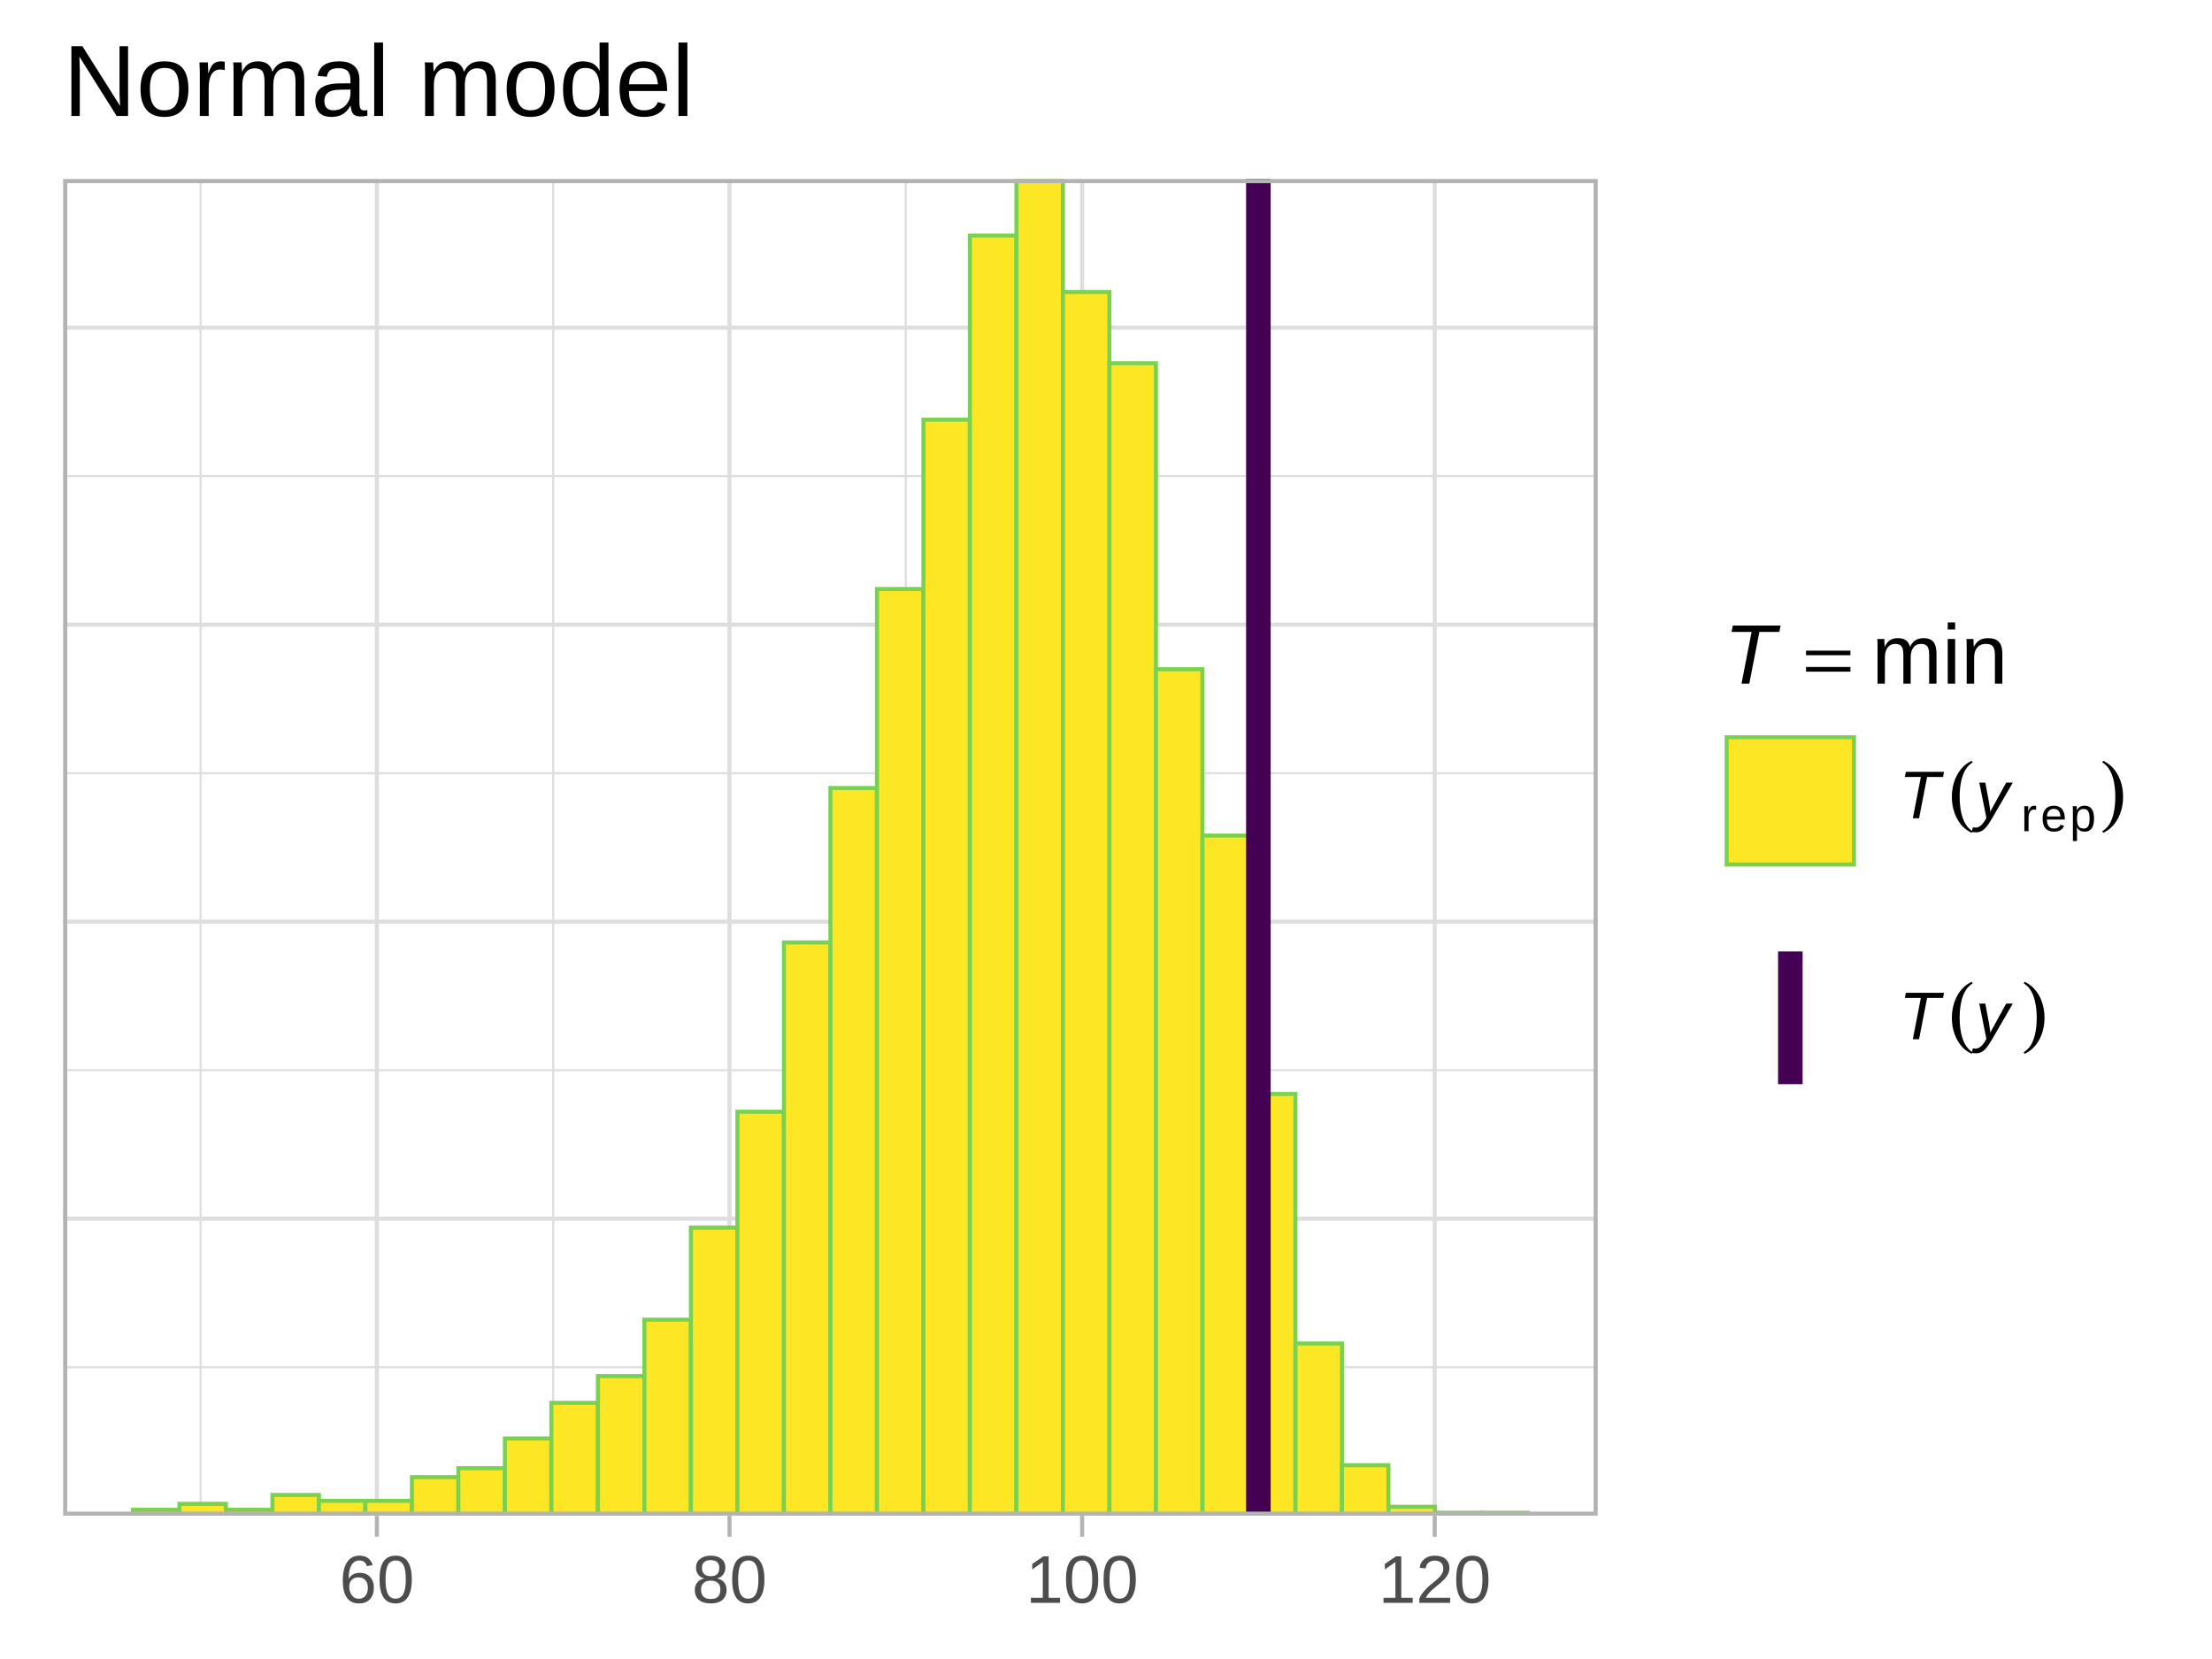
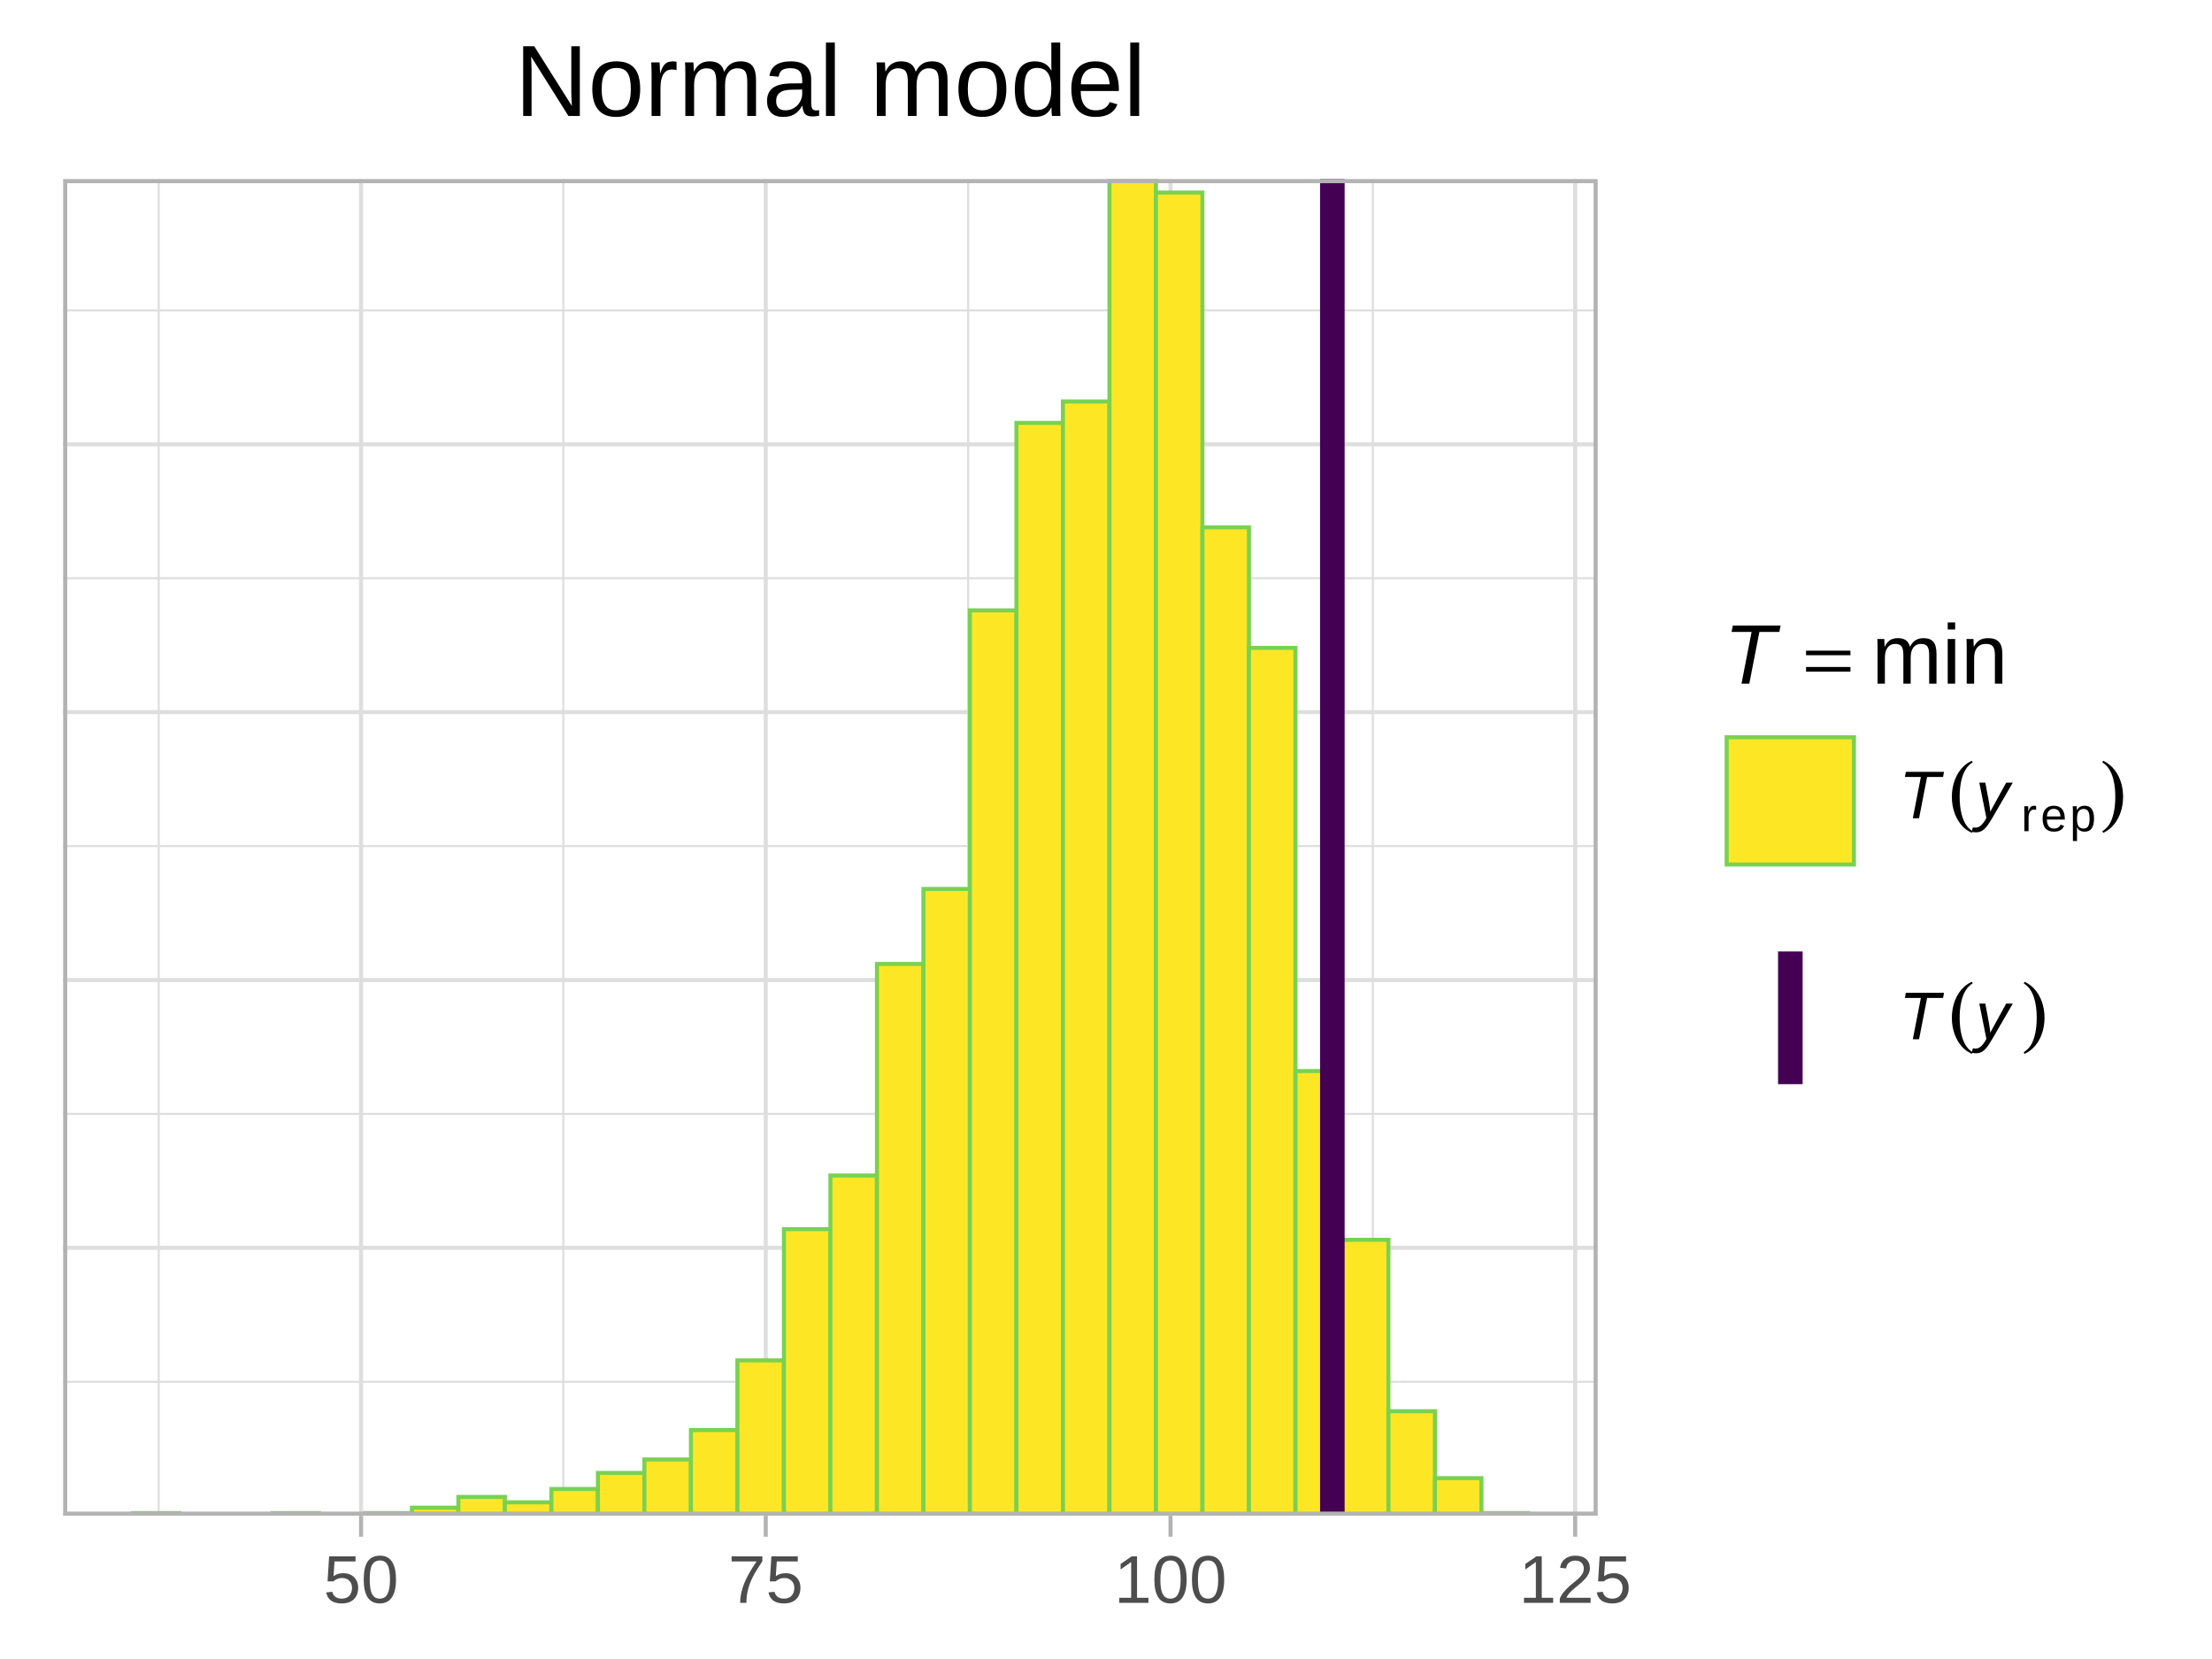
<svg xmlns="http://www.w3.org/2000/svg" class="svglite" width="288.00pt" height="216.00pt" viewBox="0 0 288.00 216.00">
  <defs>
    <style type="text/css">
    .svglite line, .svglite polyline, .svglite polygon, .svglite path, .svglite rect, .svglite circle {
      fill: none;
      stroke: #000000;
      stroke-linecap: round;
      stroke-linejoin: round;
      stroke-miterlimit: 10.00;
    }
    .svglite text {
      white-space: pre;
    }
  </style>
  </defs>
  <rect width="100%" height="100%" style="stroke: none; fill: #FFFFFF;" />
  <defs>
    <clipPath id="cpMC4wMHwyODguMDB8MC4wMHwyMTYuMDA=">
      <rect x="0.00" y="0.00" width="288.00" height="216.00" />
    </clipPath>
  </defs>
  <g clip-path="url(#cpMC4wMHwyODguMDB8MC4wMHwyMTYuMDA=)">
    <rect x="0.00" y="-0" width="288.00" height="216.00" style="stroke-width: 1.07; stroke: #FFFFFF; fill: #FFFFFF;" />
  </g>
  <defs>
    <clipPath id="cpOC4yMnwyMDguMDJ8MjMuMzJ8MTk3LjM1">
      <rect x="8.22" y="23.32" width="199.80" height="174.02" />
    </clipPath>
  </defs>
  <g clip-path="url(#cpOC4yMnwyMDguMDJ8MjMuMzJ8MTk3LjM1)">
    <rect x="8.22" y="23.32" width="199.80" height="174.02" style="stroke-width: 1.07; stroke: none; fill: #FFFFFF;" />
-     <polyline points="8.22,178.01 208.02,178.01 " style="stroke-width: 0.27; stroke: #DEDEDE; stroke-linecap: butt;" />
-     <polyline points="8.22,139.34 208.02,139.34 " style="stroke-width: 0.27; stroke: #DEDEDE; stroke-linecap: butt;" />
-     <polyline points="8.22,100.67 208.02,100.67 " style="stroke-width: 0.27; stroke: #DEDEDE; stroke-linecap: butt;" />
-     <polyline points="8.22,61.99 208.02,61.99 " style="stroke-width: 0.27; stroke: #DEDEDE; stroke-linecap: butt;" />
-     <polyline points="8.22,23.32 208.02,23.32 " style="stroke-width: 0.27; stroke: #DEDEDE; stroke-linecap: butt;" />
-     <polyline points="26.12,197.35 26.12,23.32 " style="stroke-width: 0.27; stroke: #DEDEDE; stroke-linecap: butt;" />
-     <polyline points="72.03,197.35 72.03,23.32 " style="stroke-width: 0.27; stroke: #DEDEDE; stroke-linecap: butt;" />
-     <polyline points="117.93,197.35 117.93,23.32 " style="stroke-width: 0.27; stroke: #DEDEDE; stroke-linecap: butt;" />
-     <polyline points="163.84,197.35 163.84,23.32 " style="stroke-width: 0.27; stroke: #DEDEDE; stroke-linecap: butt;" />
+     <polyline points="8.22,179.91 208.02,179.91 " style="stroke-width: 0.27; stroke: #DEDEDE; stroke-linecap: butt;" />
+     <polyline points="8.22,145.03 208.02,145.03 " style="stroke-width: 0.27; stroke: #DEDEDE; stroke-linecap: butt;" />
+     <polyline points="8.22,110.16 208.02,110.16 " style="stroke-width: 0.27; stroke: #DEDEDE; stroke-linecap: butt;" />
+     <polyline points="8.22,75.28 208.02,75.28 " style="stroke-width: 0.27; stroke: #DEDEDE; stroke-linecap: butt;" />
+     <polyline points="8.22,40.41 208.02,40.41 " style="stroke-width: 0.27; stroke: #DEDEDE; stroke-linecap: butt;" />
+     <polyline points="20.66,197.35 20.66,23.32 " style="stroke-width: 0.27; stroke: #DEDEDE; stroke-linecap: butt;" />
+     <polyline points="73.35,197.35 73.35,23.32 " style="stroke-width: 0.27; stroke: #DEDEDE; stroke-linecap: butt;" />
+     <polyline points="126.05,197.35 126.05,23.32 " style="stroke-width: 0.27; stroke: #DEDEDE; stroke-linecap: butt;" />
+     <polyline points="178.74,197.35 178.74,23.32 " style="stroke-width: 0.27; stroke: #DEDEDE; stroke-linecap: butt;" />
    <polyline points="8.22,197.35 208.02,197.35 " style="stroke-width: 0.53; stroke: #DEDEDE; stroke-linecap: butt;" />
-     <polyline points="8.22,158.67 208.02,158.67 " style="stroke-width: 0.53; stroke: #DEDEDE; stroke-linecap: butt;" />
-     <polyline points="8.22,120.00 208.02,120.00 " style="stroke-width: 0.53; stroke: #DEDEDE; stroke-linecap: butt;" />
-     <polyline points="8.22,81.33 208.02,81.33 " style="stroke-width: 0.53; stroke: #DEDEDE; stroke-linecap: butt;" />
-     <polyline points="8.22,42.66 208.02,42.66 " style="stroke-width: 0.53; stroke: #DEDEDE; stroke-linecap: butt;" />
-     <polyline points="49.07,197.35 49.07,23.32 " style="stroke-width: 0.53; stroke: #DEDEDE; stroke-linecap: butt;" />
-     <polyline points="94.98,197.35 94.98,23.32 " style="stroke-width: 0.53; stroke: #DEDEDE; stroke-linecap: butt;" />
-     <polyline points="140.89,197.35 140.89,23.32 " style="stroke-width: 0.53; stroke: #DEDEDE; stroke-linecap: butt;" />
-     <polyline points="186.80,197.35 186.80,23.32 " style="stroke-width: 0.53; stroke: #DEDEDE; stroke-linecap: butt;" />
-     <rect x="17.30" y="196.57" width="6.05" height="0.77" style="stroke-width: 0.53; stroke: #7AD151; stroke-linecap: butt; stroke-linejoin: miter; fill: #FDE725;" />
-     <rect x="23.36" y="195.80" width="6.05" height="1.55" style="stroke-width: 0.53; stroke: #7AD151; stroke-linecap: butt; stroke-linejoin: miter; fill: #FDE725;" />
-     <rect x="29.41" y="196.57" width="6.05" height="0.77" style="stroke-width: 0.53; stroke: #7AD151; stroke-linecap: butt; stroke-linejoin: miter; fill: #FDE725;" />
-     <rect x="35.47" y="194.64" width="6.05" height="2.71" style="stroke-width: 0.53; stroke: #7AD151; stroke-linecap: butt; stroke-linejoin: miter; fill: #FDE725;" />
-     <rect x="41.52" y="195.41" width="6.05" height="1.93" style="stroke-width: 0.53; stroke: #7AD151; stroke-linecap: butt; stroke-linejoin: miter; fill: #FDE725;" />
-     <rect x="47.57" y="195.41" width="6.05" height="1.93" style="stroke-width: 0.53; stroke: #7AD151; stroke-linecap: butt; stroke-linejoin: miter; fill: #FDE725;" />
-     <rect x="53.63" y="192.32" width="6.05" height="5.03" style="stroke-width: 0.53; stroke: #7AD151; stroke-linecap: butt; stroke-linejoin: miter; fill: #FDE725;" />
-     <rect x="59.68" y="191.16" width="6.05" height="6.19" style="stroke-width: 0.53; stroke: #7AD151; stroke-linecap: butt; stroke-linejoin: miter; fill: #FDE725;" />
-     <rect x="65.74" y="187.29" width="6.05" height="10.05" style="stroke-width: 0.53; stroke: #7AD151; stroke-linecap: butt; stroke-linejoin: miter; fill: #FDE725;" />
-     <rect x="71.79" y="182.65" width="6.05" height="14.70" style="stroke-width: 0.53; stroke: #7AD151; stroke-linecap: butt; stroke-linejoin: miter; fill: #FDE725;" />
-     <rect x="77.85" y="179.17" width="6.05" height="18.18" style="stroke-width: 0.53; stroke: #7AD151; stroke-linecap: butt; stroke-linejoin: miter; fill: #FDE725;" />
-     <rect x="83.90" y="171.82" width="6.05" height="25.52" style="stroke-width: 0.53; stroke: #7AD151; stroke-linecap: butt; stroke-linejoin: miter; fill: #FDE725;" />
-     <rect x="89.96" y="159.83" width="6.05" height="37.51" style="stroke-width: 0.53; stroke: #7AD151; stroke-linecap: butt; stroke-linejoin: miter; fill: #FDE725;" />
-     <rect x="96.01" y="144.75" width="6.05" height="52.59" style="stroke-width: 0.53; stroke: #7AD151; stroke-linecap: butt; stroke-linejoin: miter; fill: #FDE725;" />
-     <rect x="102.07" y="122.71" width="6.05" height="74.64" style="stroke-width: 0.53; stroke: #7AD151; stroke-linecap: butt; stroke-linejoin: miter; fill: #FDE725;" />
-     <rect x="108.12" y="102.60" width="6.05" height="94.75" style="stroke-width: 0.53; stroke: #7AD151; stroke-linecap: butt; stroke-linejoin: miter; fill: #FDE725;" />
-     <rect x="114.18" y="76.69" width="6.05" height="120.66" style="stroke-width: 0.53; stroke: #7AD151; stroke-linecap: butt; stroke-linejoin: miter; fill: #FDE725;" />
-     <rect x="120.23" y="54.65" width="6.05" height="142.70" style="stroke-width: 0.53; stroke: #7AD151; stroke-linecap: butt; stroke-linejoin: miter; fill: #FDE725;" />
-     <rect x="126.28" y="30.67" width="6.05" height="166.68" style="stroke-width: 0.53; stroke: #7AD151; stroke-linecap: butt; stroke-linejoin: miter; fill: #FDE725;" />
-     <rect x="132.34" y="23.32" width="6.05" height="174.02" style="stroke-width: 0.53; stroke: #7AD151; stroke-linecap: butt; stroke-linejoin: miter; fill: #FDE725;" />
-     <rect x="138.39" y="38.02" width="6.05" height="159.33" style="stroke-width: 0.53; stroke: #7AD151; stroke-linecap: butt; stroke-linejoin: miter; fill: #FDE725;" />
-     <rect x="144.45" y="47.30" width="6.05" height="150.05" style="stroke-width: 0.53; stroke: #7AD151; stroke-linecap: butt; stroke-linejoin: miter; fill: #FDE725;" />
-     <rect x="150.50" y="87.13" width="6.05" height="110.22" style="stroke-width: 0.53; stroke: #7AD151; stroke-linecap: butt; stroke-linejoin: miter; fill: #FDE725;" />
-     <rect x="156.56" y="108.79" width="6.05" height="88.56" style="stroke-width: 0.53; stroke: #7AD151; stroke-linecap: butt; stroke-linejoin: miter; fill: #FDE725;" />
-     <rect x="162.61" y="142.43" width="6.05" height="54.91" style="stroke-width: 0.53; stroke: #7AD151; stroke-linecap: butt; stroke-linejoin: miter; fill: #FDE725;" />
-     <rect x="168.67" y="174.92" width="6.05" height="22.43" style="stroke-width: 0.53; stroke: #7AD151; stroke-linecap: butt; stroke-linejoin: miter; fill: #FDE725;" />
-     <rect x="174.72" y="190.77" width="6.05" height="6.57" style="stroke-width: 0.53; stroke: #7AD151; stroke-linecap: butt; stroke-linejoin: miter; fill: #FDE725;" />
-     <rect x="180.78" y="196.18" width="6.05" height="1.16" style="stroke-width: 0.53; stroke: #7AD151; stroke-linecap: butt; stroke-linejoin: miter; fill: #FDE725;" />
-     <rect x="186.83" y="196.96" width="6.05" height="0.39" style="stroke-width: 0.53; stroke: #7AD151; stroke-linecap: butt; stroke-linejoin: miter; fill: #FDE725;" />
-     <rect x="192.89" y="196.96" width="6.05" height="0.39" style="stroke-width: 0.53; stroke: #7AD151; stroke-linecap: butt; stroke-linejoin: miter; fill: #FDE725;" />
-     <line x1="163.84" y1="197.35" x2="163.84" y2="23.32" style="stroke-width: 3.20; stroke: #440154; stroke-linecap: butt;" />
+     <polyline points="8.22,162.47 208.02,162.47 " style="stroke-width: 0.53; stroke: #DEDEDE; stroke-linecap: butt;" />
+     <polyline points="8.22,127.60 208.02,127.60 " style="stroke-width: 0.53; stroke: #DEDEDE; stroke-linecap: butt;" />
+     <polyline points="8.22,92.72 208.02,92.72 " style="stroke-width: 0.53; stroke: #DEDEDE; stroke-linecap: butt;" />
+     <polyline points="8.22,57.85 208.02,57.85 " style="stroke-width: 0.53; stroke: #DEDEDE; stroke-linecap: butt;" />
+     <polyline points="47.01,197.35 47.01,23.32 " style="stroke-width: 0.53; stroke: #DEDEDE; stroke-linecap: butt;" />
+     <polyline points="99.70,197.35 99.70,23.32 " style="stroke-width: 0.53; stroke: #DEDEDE; stroke-linecap: butt;" />
+     <polyline points="152.40,197.35 152.40,23.32 " style="stroke-width: 0.53; stroke: #DEDEDE; stroke-linecap: butt;" />
+     <polyline points="205.09,197.35 205.09,23.32 " style="stroke-width: 0.53; stroke: #DEDEDE; stroke-linecap: butt;" />
+     <rect x="17.30" y="197.00" width="6.05" height="0.35" style="stroke-width: 0.53; stroke: #7AD151; stroke-linecap: butt; stroke-linejoin: miter; fill: #FDE725;" />
+     <rect x="23.36" y="197.35" width="6.05" height="0.00" style="stroke-width: 0.53; stroke: #7AD151; stroke-linecap: butt; stroke-linejoin: miter; fill: #FDE725;" />
+     <rect x="29.41" y="197.35" width="6.05" height="0.00" style="stroke-width: 0.53; stroke: #7AD151; stroke-linecap: butt; stroke-linejoin: miter; fill: #FDE725;" />
+     <rect x="35.47" y="197.00" width="6.05" height="0.35" style="stroke-width: 0.53; stroke: #7AD151; stroke-linecap: butt; stroke-linejoin: miter; fill: #FDE725;" />
+     <rect x="41.52" y="197.35" width="6.05" height="0.00" style="stroke-width: 0.53; stroke: #7AD151; stroke-linecap: butt; stroke-linejoin: miter; fill: #FDE725;" />
+     <rect x="47.57" y="197.00" width="6.05" height="0.35" style="stroke-width: 0.53; stroke: #7AD151; stroke-linecap: butt; stroke-linejoin: miter; fill: #FDE725;" />
+     <rect x="53.63" y="196.30" width="6.05" height="1.05" style="stroke-width: 0.53; stroke: #7AD151; stroke-linecap: butt; stroke-linejoin: miter; fill: #FDE725;" />
+     <rect x="59.68" y="194.90" width="6.05" height="2.44" style="stroke-width: 0.53; stroke: #7AD151; stroke-linecap: butt; stroke-linejoin: miter; fill: #FDE725;" />
+     <rect x="65.74" y="195.60" width="6.05" height="1.74" style="stroke-width: 0.53; stroke: #7AD151; stroke-linecap: butt; stroke-linejoin: miter; fill: #FDE725;" />
+     <rect x="71.79" y="193.86" width="6.05" height="3.49" style="stroke-width: 0.53; stroke: #7AD151; stroke-linecap: butt; stroke-linejoin: miter; fill: #FDE725;" />
+     <rect x="77.85" y="191.77" width="6.05" height="5.58" style="stroke-width: 0.53; stroke: #7AD151; stroke-linecap: butt; stroke-linejoin: miter; fill: #FDE725;" />
+     <rect x="83.90" y="190.02" width="6.05" height="7.32" style="stroke-width: 0.53; stroke: #7AD151; stroke-linecap: butt; stroke-linejoin: miter; fill: #FDE725;" />
+     <rect x="89.96" y="186.19" width="6.05" height="11.16" style="stroke-width: 0.53; stroke: #7AD151; stroke-linecap: butt; stroke-linejoin: miter; fill: #FDE725;" />
+     <rect x="96.01" y="177.12" width="6.05" height="20.23" style="stroke-width: 0.53; stroke: #7AD151; stroke-linecap: butt; stroke-linejoin: miter; fill: #FDE725;" />
+     <rect x="102.07" y="160.03" width="6.05" height="37.32" style="stroke-width: 0.53; stroke: #7AD151; stroke-linecap: butt; stroke-linejoin: miter; fill: #FDE725;" />
+     <rect x="108.12" y="153.05" width="6.05" height="44.29" style="stroke-width: 0.53; stroke: #7AD151; stroke-linecap: butt; stroke-linejoin: miter; fill: #FDE725;" />
+     <rect x="114.18" y="125.50" width="6.05" height="71.84" style="stroke-width: 0.53; stroke: #7AD151; stroke-linecap: butt; stroke-linejoin: miter; fill: #FDE725;" />
+     <rect x="120.23" y="115.74" width="6.05" height="81.61" style="stroke-width: 0.53; stroke: #7AD151; stroke-linecap: butt; stroke-linejoin: miter; fill: #FDE725;" />
+     <rect x="126.28" y="79.47" width="6.05" height="117.88" style="stroke-width: 0.53; stroke: #7AD151; stroke-linecap: butt; stroke-linejoin: miter; fill: #FDE725;" />
+     <rect x="132.34" y="55.06" width="6.05" height="142.29" style="stroke-width: 0.53; stroke: #7AD151; stroke-linecap: butt; stroke-linejoin: miter; fill: #FDE725;" />
+     <rect x="138.39" y="52.27" width="6.05" height="145.08" style="stroke-width: 0.53; stroke: #7AD151; stroke-linecap: butt; stroke-linejoin: miter; fill: #FDE725;" />
+     <rect x="144.45" y="23.32" width="6.05" height="174.02" style="stroke-width: 0.53; stroke: #7AD151; stroke-linecap: butt; stroke-linejoin: miter; fill: #FDE725;" />
+     <rect x="150.50" y="25.07" width="6.05" height="172.28" style="stroke-width: 0.53; stroke: #7AD151; stroke-linecap: butt; stroke-linejoin: miter; fill: #FDE725;" />
+     <rect x="156.56" y="68.66" width="6.05" height="128.69" style="stroke-width: 0.53; stroke: #7AD151; stroke-linecap: butt; stroke-linejoin: miter; fill: #FDE725;" />
+     <rect x="162.61" y="84.35" width="6.05" height="112.99" style="stroke-width: 0.53; stroke: #7AD151; stroke-linecap: butt; stroke-linejoin: miter; fill: #FDE725;" />
+     <rect x="168.67" y="139.45" width="6.05" height="57.89" style="stroke-width: 0.53; stroke: #7AD151; stroke-linecap: butt; stroke-linejoin: miter; fill: #FDE725;" />
+     <rect x="174.72" y="161.42" width="6.05" height="35.92" style="stroke-width: 0.53; stroke: #7AD151; stroke-linecap: butt; stroke-linejoin: miter; fill: #FDE725;" />
+     <rect x="180.78" y="183.74" width="6.05" height="13.60" style="stroke-width: 0.53; stroke: #7AD151; stroke-linecap: butt; stroke-linejoin: miter; fill: #FDE725;" />
+     <rect x="186.83" y="192.46" width="6.05" height="4.88" style="stroke-width: 0.53; stroke: #7AD151; stroke-linecap: butt; stroke-linejoin: miter; fill: #FDE725;" />
+     <rect x="192.89" y="197.00" width="6.05" height="0.35" style="stroke-width: 0.53; stroke: #7AD151; stroke-linecap: butt; stroke-linejoin: miter; fill: #FDE725;" />
+     <line x1="173.47" y1="197.35" x2="173.47" y2="23.32" style="stroke-width: 3.20; stroke: #440154; stroke-linecap: butt;" />
    <rect x="8.22" y="23.32" width="199.80" height="174.02" style="stroke-width: 1.07; stroke: #B3B3B3;" />
  </g>
  <g clip-path="url(#cpMC4wMHwyODguMDB8MC4wMHwyMTYuMDA=)">
-     <polyline points="49.07,200.08 49.07,197.35 " style="stroke-width: 0.53; stroke: #B3B3B3; stroke-linecap: butt;" />
-     <polyline points="94.98,200.08 94.98,197.35 " style="stroke-width: 0.53; stroke: #B3B3B3; stroke-linecap: butt;" />
-     <polyline points="140.89,200.08 140.89,197.35 " style="stroke-width: 0.53; stroke: #B3B3B3; stroke-linecap: butt;" />
-     <polyline points="186.80,200.08 186.80,197.35 " style="stroke-width: 0.53; stroke: #B3B3B3; stroke-linecap: butt;" />
-     <text x="49.07" y="208.69" text-anchor="middle" style="font-size: 8.80px;fill: #4D4D4D; font-family: &quot;Arimo&quot;;" textLength="11.19px" lengthAdjust="spacingAndGlyphs">60</text>
-     <text x="94.98" y="208.69" text-anchor="middle" style="font-size: 8.80px;fill: #4D4D4D; font-family: &quot;Arimo&quot;;" textLength="11.19px" lengthAdjust="spacingAndGlyphs">80</text>
-     <text x="140.89" y="208.69" text-anchor="middle" style="font-size: 8.80px;fill: #4D4D4D; font-family: &quot;Arimo&quot;;" textLength="16.78px" lengthAdjust="spacingAndGlyphs">100</text>
-     <text x="186.80" y="208.69" text-anchor="middle" style="font-size: 8.80px;fill: #4D4D4D; font-family: &quot;Arimo&quot;;" textLength="16.78px" lengthAdjust="spacingAndGlyphs">120</text>
+     <polyline points="47.01,200.08 47.01,197.35 " style="stroke-width: 0.53; stroke: #B3B3B3; stroke-linecap: butt;" />
+     <polyline points="99.70,200.08 99.70,197.35 " style="stroke-width: 0.53; stroke: #B3B3B3; stroke-linecap: butt;" />
+     <polyline points="152.40,200.08 152.40,197.35 " style="stroke-width: 0.53; stroke: #B3B3B3; stroke-linecap: butt;" />
+     <polyline points="205.09,200.08 205.09,197.35 " style="stroke-width: 0.53; stroke: #B3B3B3; stroke-linecap: butt;" />
+     <text x="47.01" y="208.69" text-anchor="middle" style="font-size: 8.80px;fill: #4D4D4D; font-family: &quot;Arimo&quot;;" textLength="11.19px" lengthAdjust="spacingAndGlyphs">50</text>
+     <text x="99.70" y="208.69" text-anchor="middle" style="font-size: 8.80px;fill: #4D4D4D; font-family: &quot;Arimo&quot;;" textLength="11.19px" lengthAdjust="spacingAndGlyphs">75</text>
+     <text x="152.40" y="208.69" text-anchor="middle" style="font-size: 8.80px;fill: #4D4D4D; font-family: &quot;Arimo&quot;;" textLength="16.78px" lengthAdjust="spacingAndGlyphs">100</text>
+     <text x="205.09" y="208.69" text-anchor="middle" style="font-size: 8.80px;fill: #4D4D4D; font-family: &quot;Arimo&quot;;" textLength="16.78px" lengthAdjust="spacingAndGlyphs">125</text>
    <rect x="218.98" y="74.03" width="63.54" height="44.37" style="stroke-width: 1.07; stroke: none; fill: #FFFFFF;" />
    <text x="224.46" y="89.01" style="font-size: 11.00px; font-style: italic; font-family: &quot;Arimo&quot;;" textLength="6.72px" lengthAdjust="spacingAndGlyphs">T</text>
    <text x="235.02" y="89.01" style="font-size: 11.00px; font-family: &quot;Standard Symbols PS&quot;;" textLength="6.04px" lengthAdjust="spacingAndGlyphs">=</text>
    <text x="243.69" y="89.01" style="font-size: 11.00px; font-family: &quot;Arimo&quot;;" textLength="20.74px" lengthAdjust="spacingAndGlyphs">min</text>
    <rect x="224.46" y="95.64" width="17.28" height="17.28" style="stroke-width: 1.07; stroke: none; fill: #FFFFFF;" />
    <rect x="224.81" y="95.99" width="16.57" height="16.57" style="stroke-width: 0.53; stroke: #7AD151; stroke-linecap: butt; stroke-linejoin: miter; fill: #FDE725;" />
    <text x="247.22" y="106.54" style="font-size: 8.80px; font-style: italic; font-family: &quot;Arimo&quot;;" textLength="5.37px" lengthAdjust="spacingAndGlyphs">T</text>
    <text x="253.55" y="106.54" style="font-size: 11.00px; font-family: &quot;Standard Symbols PS&quot;;" textLength="3.66px" lengthAdjust="spacingAndGlyphs">(</text>
    <text x="257.22" y="106.54" style="font-size: 8.80px; font-style: italic; font-family: &quot;Arimo&quot;;" textLength="5.21px" lengthAdjust="spacingAndGlyphs">y</text>
    <text x="263.15" y="108.22" style="font-size: 6.16px; font-family: &quot;Arimo&quot;;" textLength="2.53px" lengthAdjust="spacingAndGlyphs">r</text>
    <text x="265.68" y="108.22" style="font-size: 6.16px; font-family: &quot;Arimo&quot;;" textLength="3.79px" lengthAdjust="spacingAndGlyphs">e</text>
    <text x="269.47" y="108.22" style="font-size: 6.16px; font-family: &quot;Arimo&quot;;" textLength="3.91px" lengthAdjust="spacingAndGlyphs">p</text>
    <text x="273.38" y="106.54" style="font-size: 11.00px; font-family: &quot;Standard Symbols PS&quot;;" textLength="3.66px" lengthAdjust="spacingAndGlyphs">)</text>
    <rect x="218.98" y="118.40" width="53.31" height="28.24" style="stroke-width: 1.07; stroke: none; fill: #FFFFFF;" />
    <rect x="224.46" y="123.88" width="17.28" height="17.28" style="stroke-width: 1.07; stroke: none; fill: #FFFFFF;" />
    <line x1="233.10" y1="141.16" x2="233.10" y2="123.88" style="stroke-width: 3.20; stroke: #440154; stroke-linecap: butt;" />
    <text x="247.22" y="135.31" style="font-size: 8.80px; font-style: italic; font-family: &quot;Arimo&quot;;" textLength="5.37px" lengthAdjust="spacingAndGlyphs">T</text>
    <text x="253.55" y="135.31" style="font-size: 11.00px; font-family: &quot;Standard Symbols PS&quot;;" textLength="3.66px" lengthAdjust="spacingAndGlyphs">(</text>
    <text x="257.22" y="135.31" style="font-size: 8.80px; font-style: italic; font-family: &quot;Arimo&quot;;" textLength="5.21px" lengthAdjust="spacingAndGlyphs">y</text>
    <text x="263.15" y="135.31" style="font-size: 11.00px; font-family: &quot;Standard Symbols PS&quot;;" textLength="3.66px" lengthAdjust="spacingAndGlyphs">)</text>
-     <text x="8.22" y="15.10" style="font-size: 13.20px; font-family: &quot;Arimo&quot;;" textLength="93.00px" lengthAdjust="spacingAndGlyphs">Normal model</text>
+     <text x="108.12" y="15.10" text-anchor="middle" style="font-size: 13.20px; font-family: &quot;Arimo&quot;;" textLength="93.00px" lengthAdjust="spacingAndGlyphs">Normal model</text>
  </g>
</svg>
